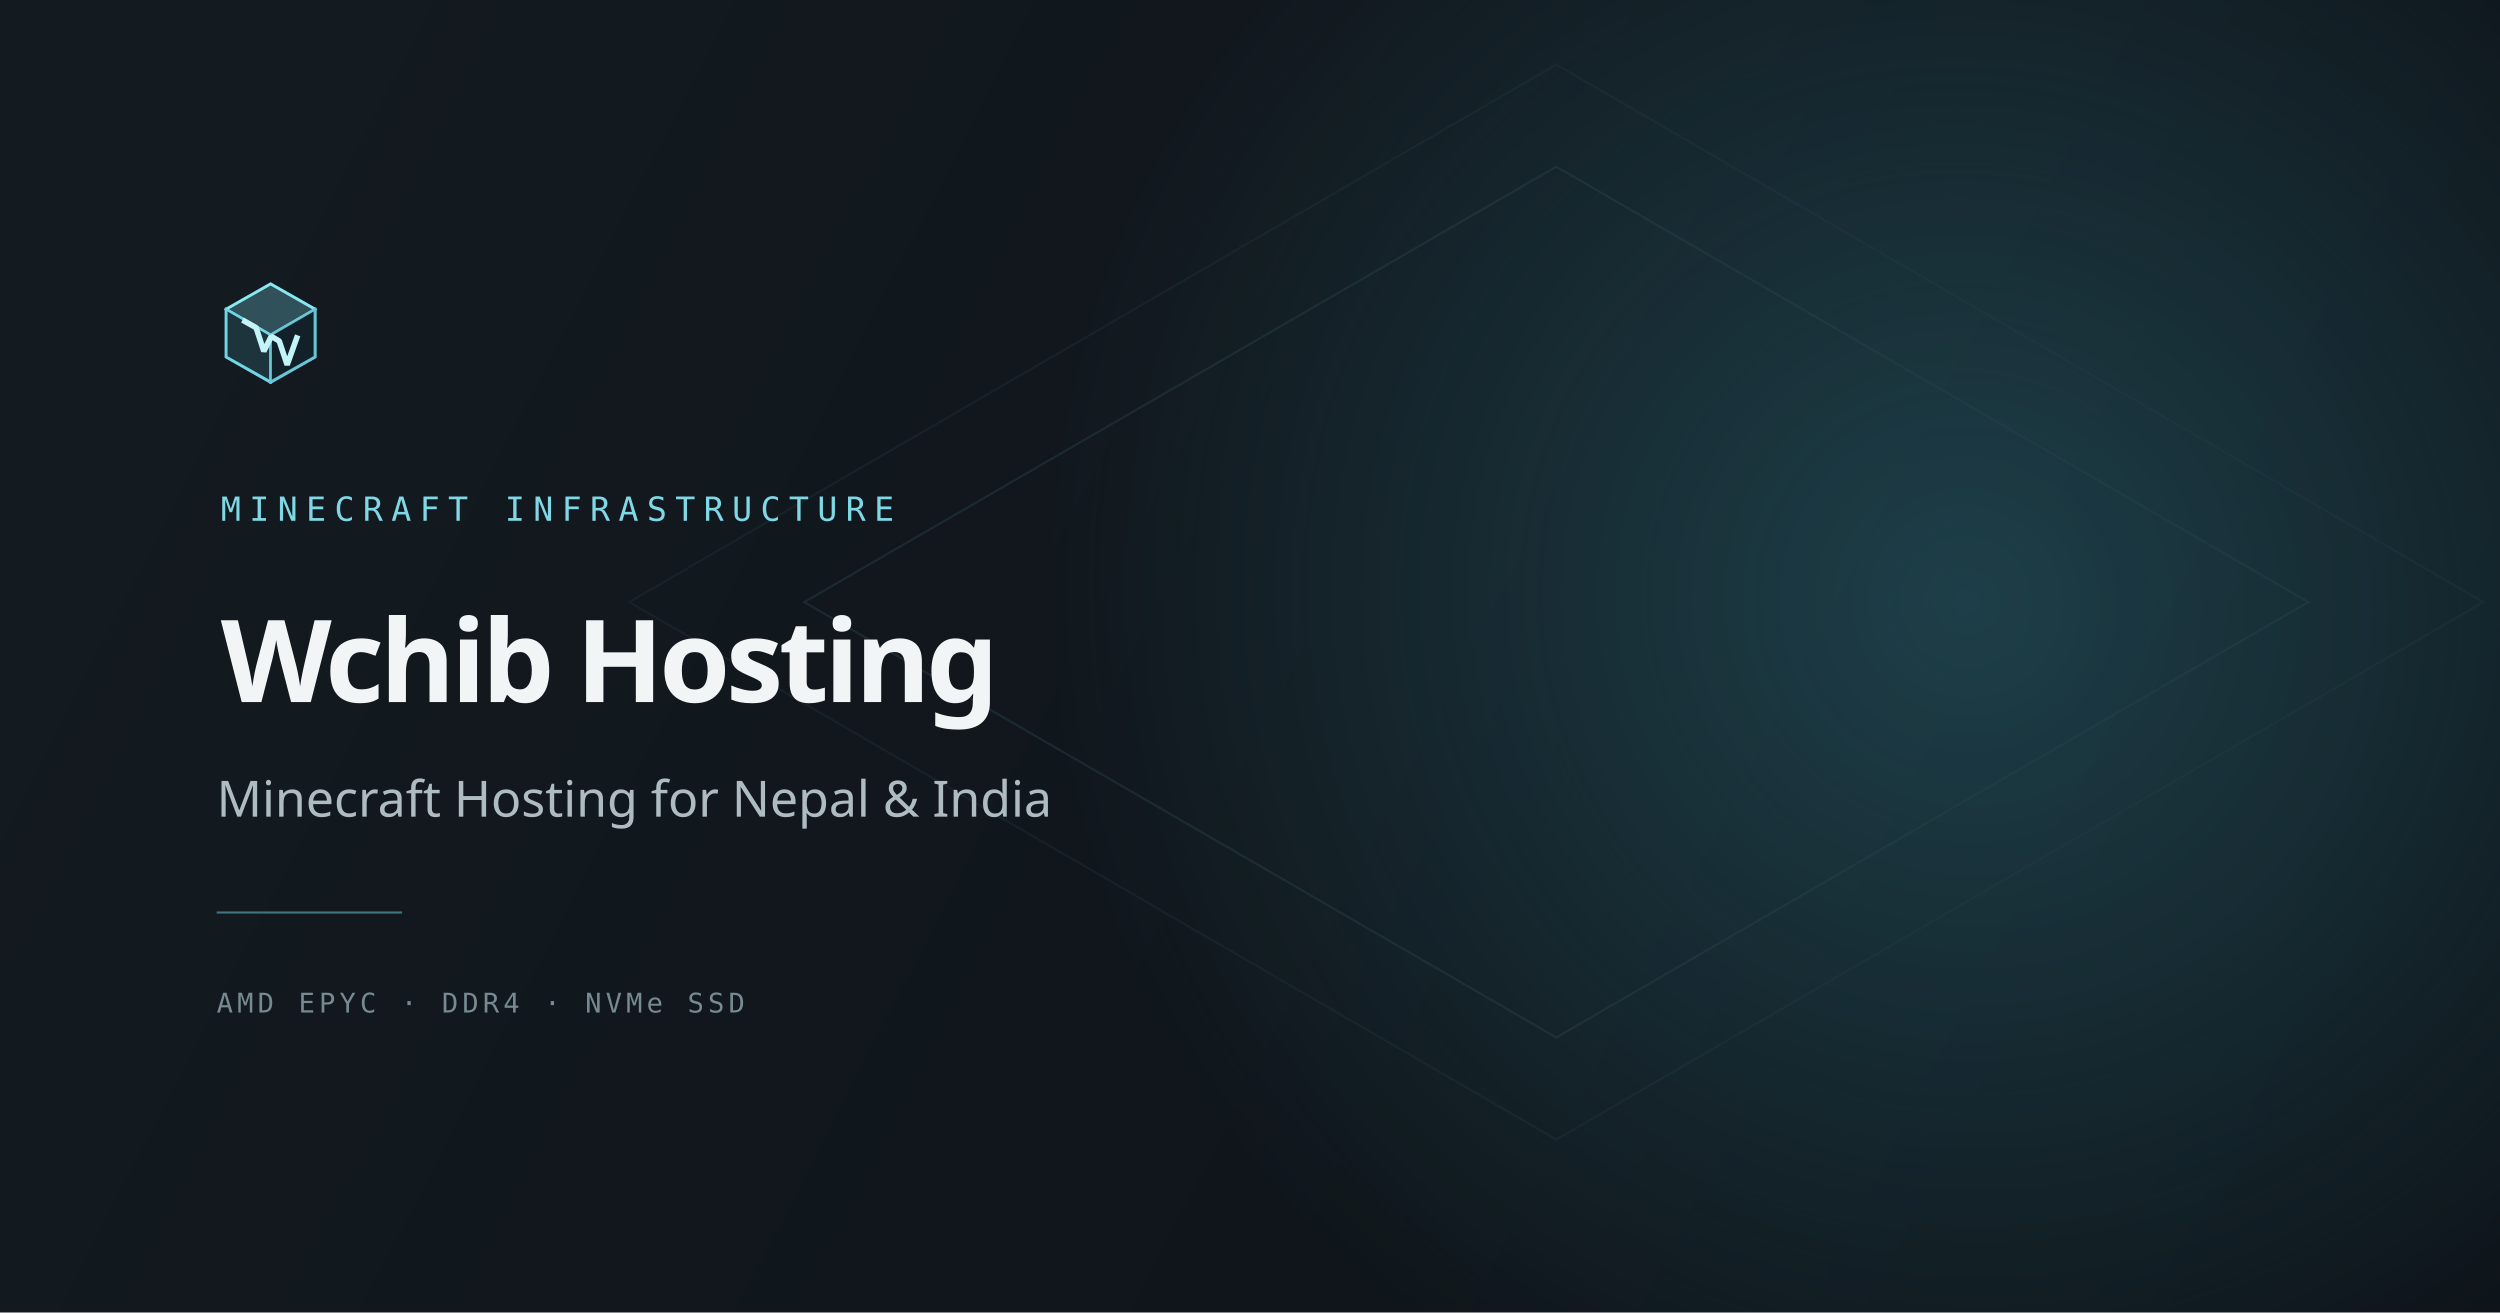
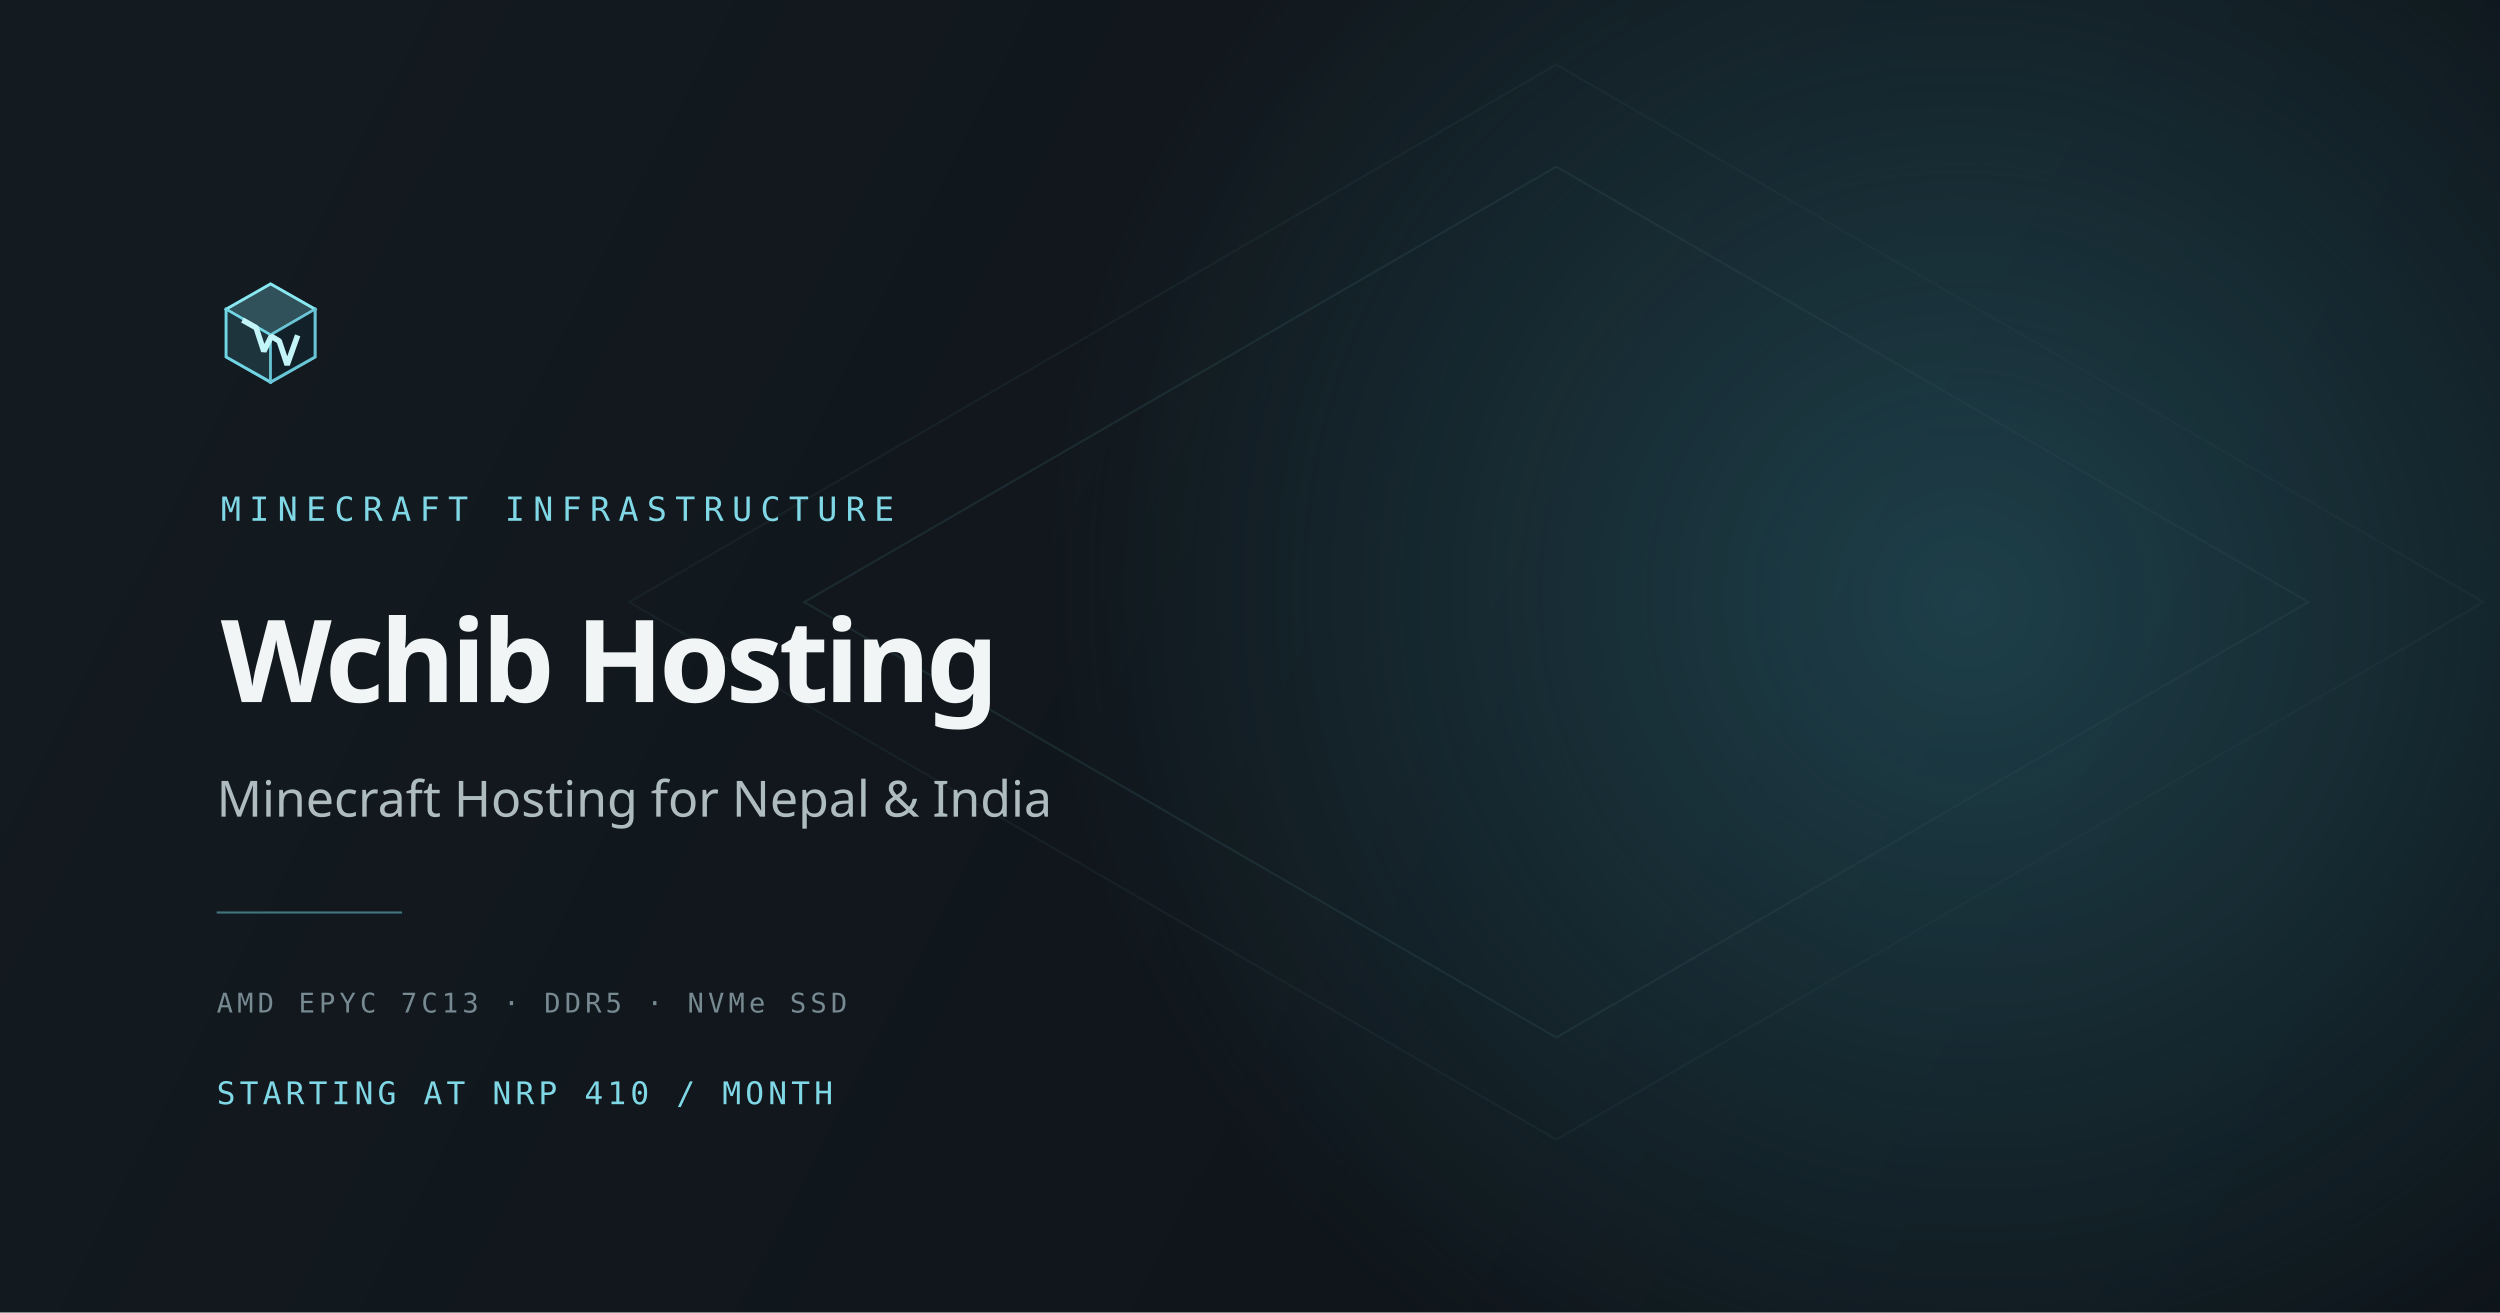
<svg xmlns="http://www.w3.org/2000/svg" viewBox="0 0 1200 630" fill="none">
  <defs>
    <linearGradient id="bg" x1="92" y1="85" x2="1119" y2="615" gradientUnits="userSpaceOnUse">
      <stop stop-color="#131A20" />
      <stop offset="1" stop-color="#0D1217" />
    </linearGradient>
    <radialGradient id="glow" cx="0" cy="0" r="1" gradientTransform="matrix(364 252 -248 359 942 288)" gradientUnits="userSpaceOnUse">
      <stop stop-color="#347F90" stop-opacity=".4" />
      <stop offset="1" stop-color="#347F90" stop-opacity="0" />
    </radialGradient>
  </defs>
  <path fill="url(#bg)" d="M0 0h1200v630H0z" />
  <path fill="url(#glow)" d="M0 0h1200v630H0z" />
  <path stroke="#29414A" stroke-opacity=".45" d="m747 80 361 209-361 209-361-209L747 80Z" />
  <path stroke="#29414A" stroke-opacity=".25" d="m747 31 445 258-445 258-445-258L747 31Z" />
  <g transform="translate(103 133) scale(1.12)">
    <path d="M24 3 43 13.8v20.4L24 45 5 34.2V13.8L24 3Z" fill="#172831" stroke="#70D5E5" stroke-width="1.4" />
    <path d="m24 3 19 10.8-19 11L5 13.8 24 3Z" fill="#31515A" stroke="#8BE8F1" stroke-width="1.1" />
    <path d="M5 13.8 24 24.8v20.1L5 34.2V13.8Z" fill="#1D343D" stroke="#70D5E5" stroke-width="1.1" />
    <path d="m43 13.8-19 11v20.1l19-10.7V13.8Z" fill="#122129" stroke="#69C5D5" stroke-width="1.1" />
    <path d="m13 19 4.8 2.7 3.3 10.1 3.2-6.4 3.4 2 3.4 10.2 4.1-11.5" stroke="#C3F4F7" stroke-width="2.4" stroke-linecap="square" stroke-linejoin="bevel" />
  </g>
  <text x="106" y="250" fill="#80D8E6" font-family="monospace" font-size="16" letter-spacing="4">MINECRAFT INFRASTRUCTURE</text>
  <text x="106" y="337" fill="#F1F5F6" font-family="sans-serif" font-size="55" font-weight="700" letter-spacing="-2">Wchib Hosting</text>
  <text x="104" y="392" fill="#AEBBC1" font-family="sans-serif" font-size="24">Minecraft Hosting for Nepal &amp; India</text>
  <path stroke="#70D5E5" stroke-opacity=".5" d="M104 438h89" />
-   <text x="104" y="486" fill="#778991" font-family="monospace" font-size="13" letter-spacing="2">AMD EPYC · DDR4 · NVMe SSD</text>
+   <text x="104" y="486" fill="#778991" font-family="monospace" font-size="13" letter-spacing="2">AMD EPYC 7C13 · DDR5 · NVMe SSD</text>
+   <text x="104" y="530" fill="#80D8E6" font-family="monospace" font-size="15" letter-spacing="2">STARTING AT NRP 410 / MONTH</text>
</svg>
